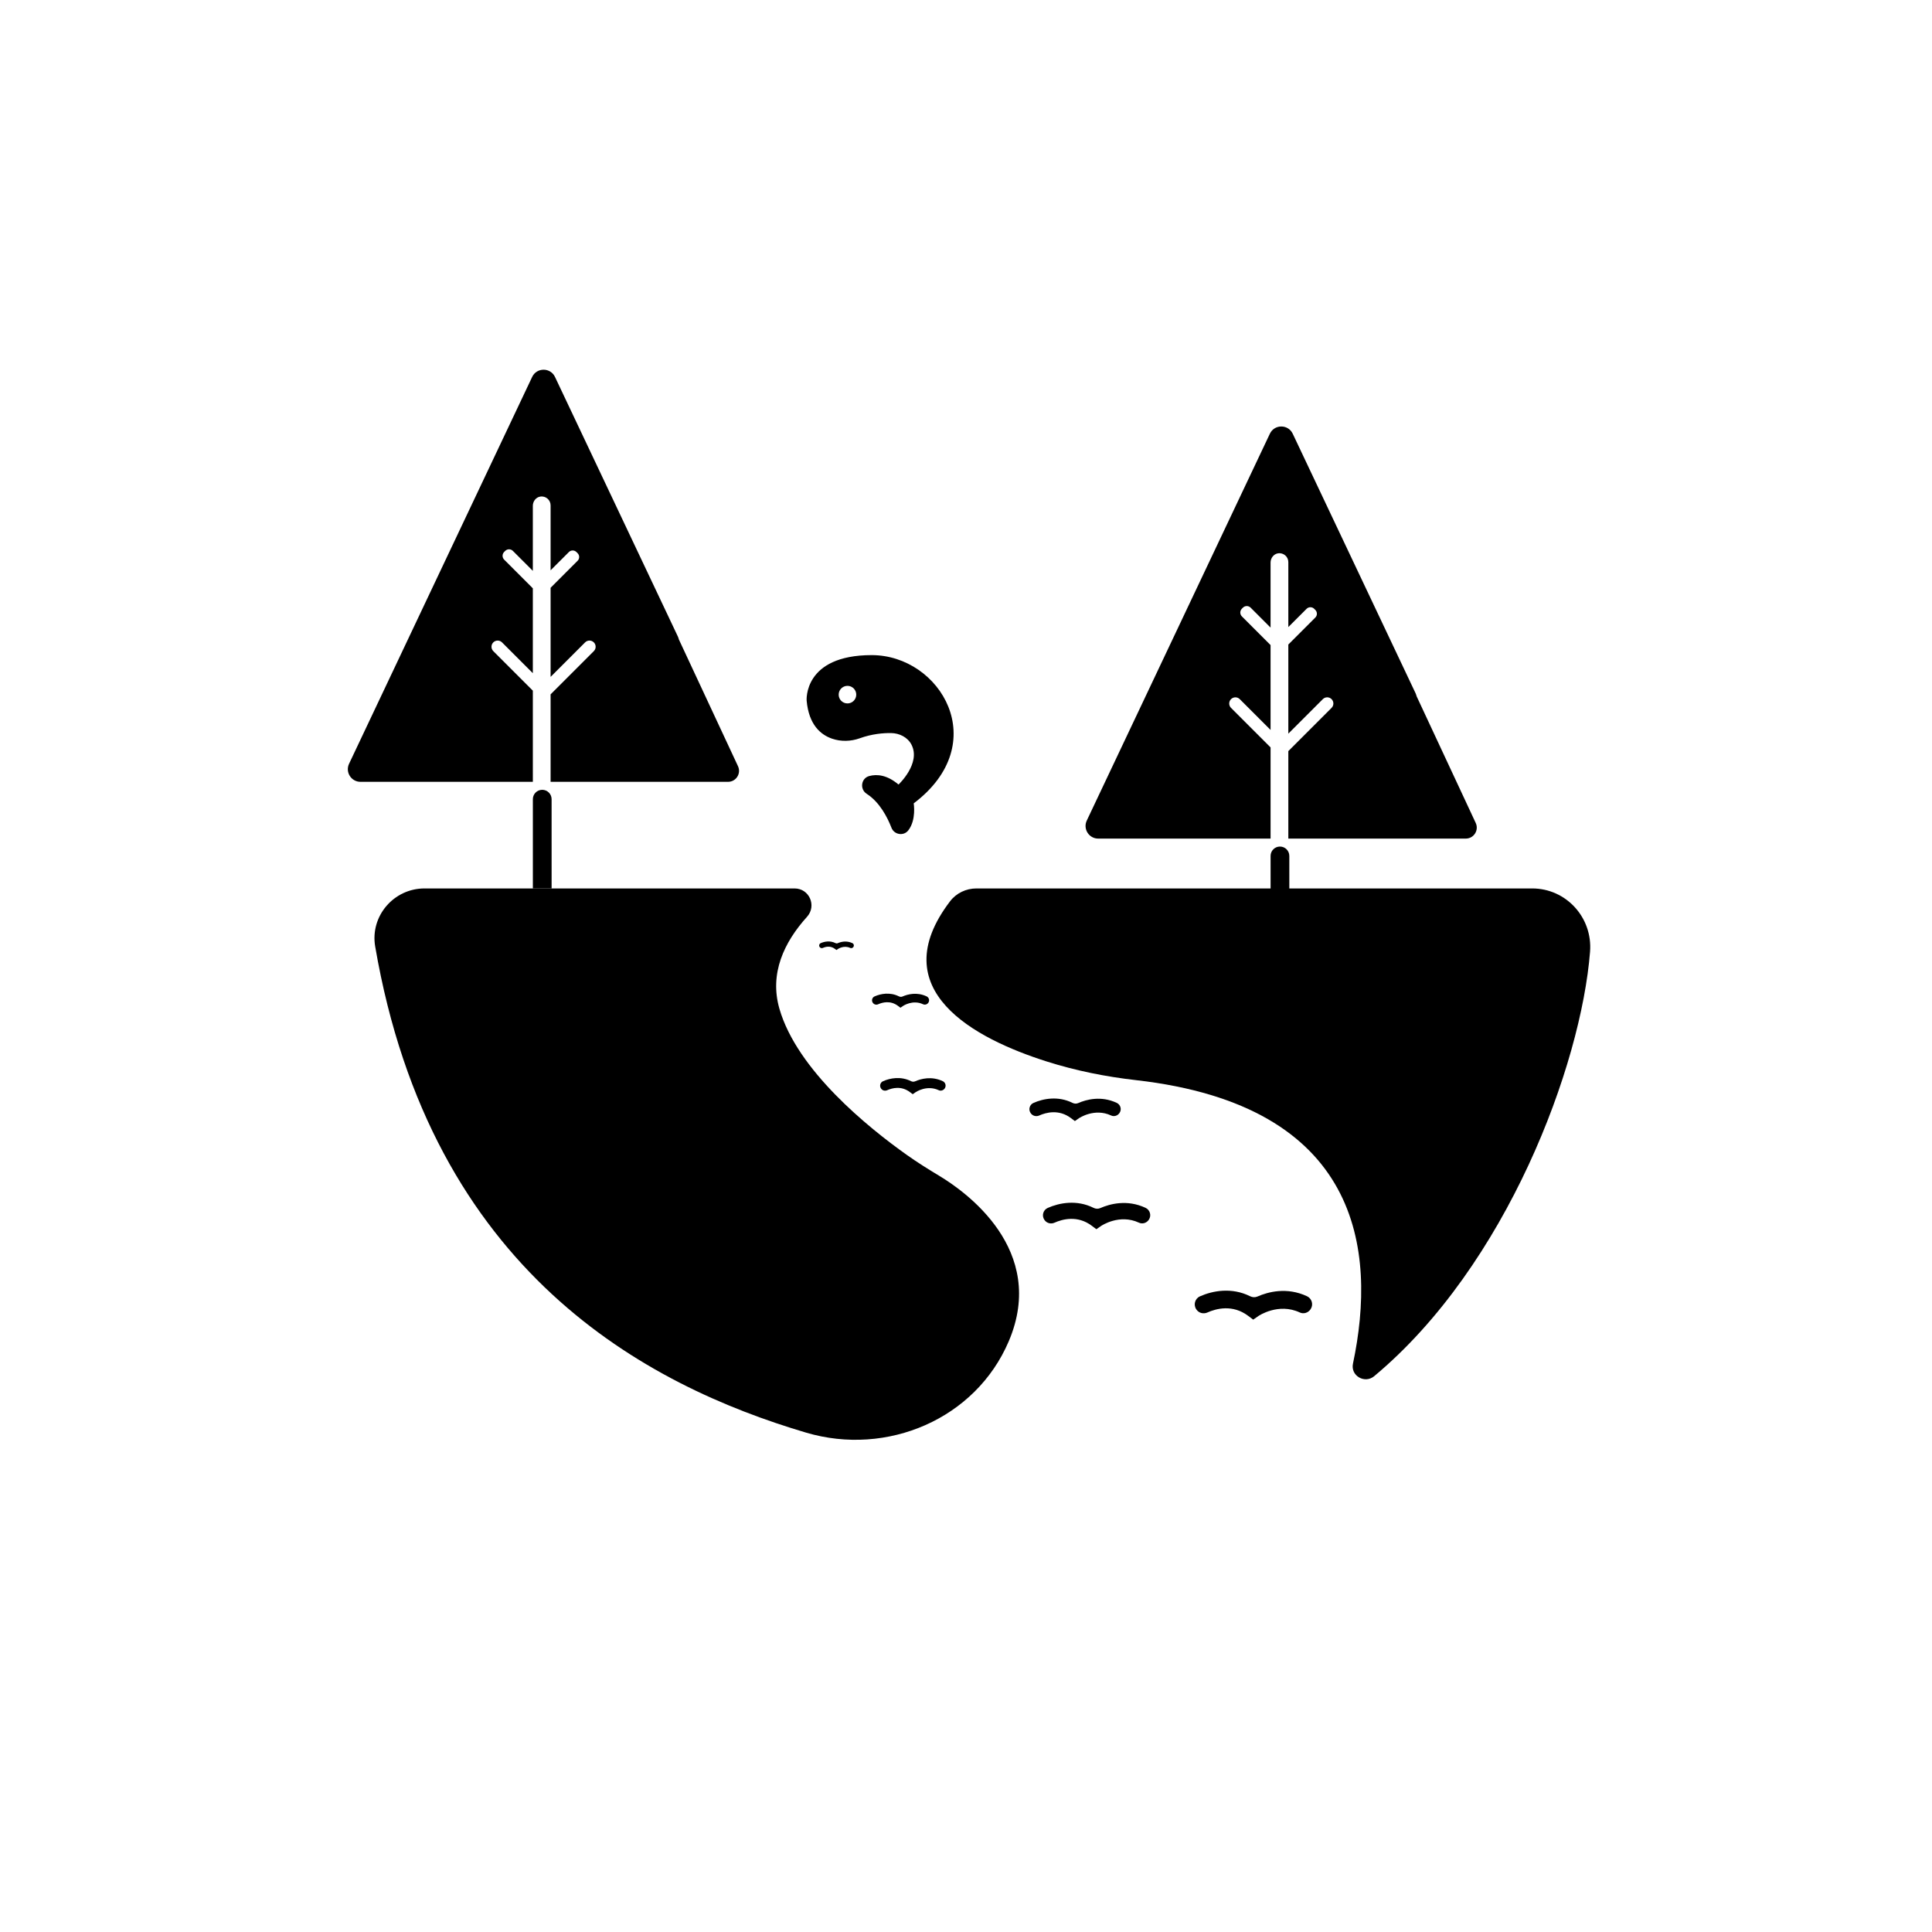
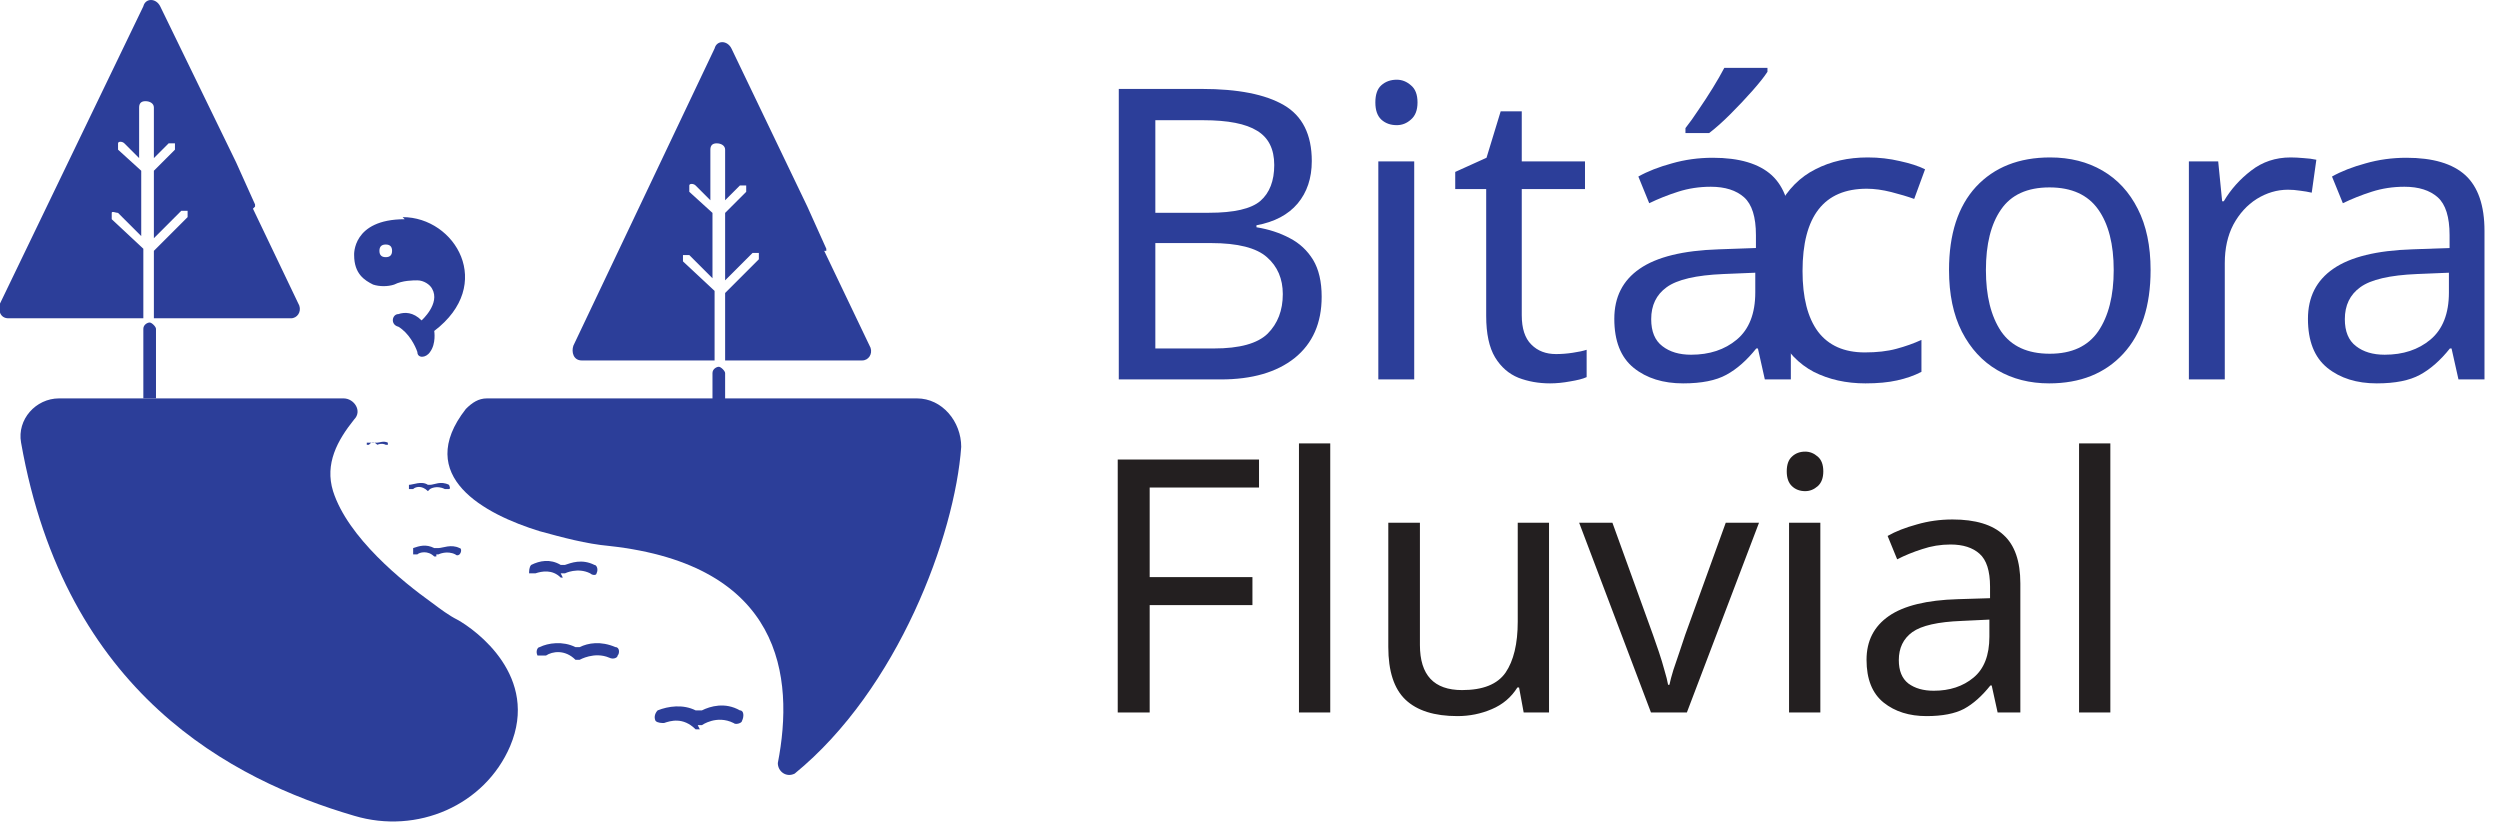
- <svg xmlns="http://www.w3.org/2000/svg" xmlns:xlink="http://www.w3.org/1999/xlink" width="700pt" height="700pt" version="1.1" viewBox="0 0 700 600">
+ <svg xmlns="http://www.w3.org/2000/svg" id="Layer_2" viewBox="0 0 118.6 39">
  <defs>
-   
-  </defs>
-   <g>
-     <path d="m315.85 187.36c-24.898 0-23.586 16.492-23.586 16.492 0.785 8.781 5.109 12.383 9.238 13.793 3.234 1.105 6.805 0.996 10.02-0.16 4.438-1.598 8.531-1.918 11.332-1.883 3.031 0.043 6.012 1.516 7.398 4.215 3.488 6.797-4.699 14.438-4.699 14.438-4.141-3.484-7.781-3.848-10.625-3.078-2.965 0.801-3.492 4.777-0.906 6.438 4.719 3.027 7.531 8.57 8.977 12.305 0.98 2.535 4.418 3.094 6.086 0.949 2.973-3.816 1.969-9.797 1.969-9.797 28.828-21.758 9.695-53.711-15.203-53.711zm-8.797 17.504c-1.758 0-3.184-1.426-3.184-3.184 0-1.758 1.426-3.184 3.184-3.184 1.758 0 3.184 1.426 3.184 3.184 0 1.758-1.426 3.184-3.184 3.184z" />
-     <path d="m340.36 376.05c-4.008-2.402-7.957-4.875-11.77-7.578-13.973-9.91-39.742-30.668-46.18-52.941-3.711-12.844 1.699-24.176 9.988-33.355 3.578-3.965 0.844-10.277-4.5-10.277h-134.09c-11.16 0-19.758 10.031-17.871 21.031 20.266 118.07 98.375 159.04 156.13 176.14 29.355 8.691 61.426-4.945 73.426-33.109 14.145-33.219-15.824-54.32-25.141-59.906z" />
-     <path d="m555.12 271.9h-201.36c-3.703 0-7.258 1.676-9.504 4.617-24.625 32.254 9.008 49.828 34.973 58.074 10.531 3.344 21.422 5.523 32.398 6.769 81.195 9.23 87.328 61.324 78.578 102.72-0.926 4.379 4.258 7.398 7.695 4.531 48.102-40.117 74.973-112.67 78.207-153.8 0.965-12.324-8.617-22.914-20.988-22.914z" />
-     <path d="m454.06 428.13-1.855-1.391c-5.621-4.215-11.566-2.621-14.754-1.195-1.41 0.629-3.07 0.211-3.953-1.059l-0.047-0.07c-1.145-1.641-0.508-3.914 1.32-4.727 4.582-2.035 11.48-3.356 18.145-0.043 0.844 0.422 1.805 0.492 2.672 0.113 3.863-1.691 10.664-3.516 17.953-0.113 1.793 0.836 2.43 3.074 1.312 4.703l-0.047 0.07c-0.855 1.25-2.496 1.758-3.867 1.117-7.75-3.625-14.895 1.215-14.973 1.27z" />
-     <path d="m397.24 395.37-1.695-1.27c-5.137-3.852-10.57-2.394-13.484-1.094-1.289 0.578-2.805 0.191-3.613-0.969l-0.043-0.062c-1.047-1.5-0.465-3.578 1.207-4.32 4.188-1.859 10.496-3.066 16.582-0.039 0.773 0.387 1.652 0.453 2.441 0.105 3.531-1.543 9.746-3.215 16.41-0.105 1.637 0.762 2.223 2.809 1.203 4.297l-0.043 0.066c-0.781 1.141-2.281 1.609-3.535 1.023-7.086-3.312-13.613 1.109-13.688 1.16z" />
-     <path d="m389.45 356.18-1.441-1.082c-4.371-3.277-9-2.035-11.477-0.93-1.098 0.488-2.387 0.16-3.074-0.824l-0.039-0.055c-0.891-1.277-0.395-3.043 1.027-3.676 3.562-1.582 8.93-2.609 14.113-0.031 0.656 0.328 1.406 0.383 2.078 0.09 3.004-1.316 8.293-2.734 13.965-0.09 1.395 0.648 1.891 2.391 1.023 3.656l-0.039 0.055c-0.664 0.973-1.941 1.367-3.008 0.871-6.027-2.82-11.586 0.945-11.645 0.984z" />
-     <path d="m330.7 346.45-1.035-0.773c-3.133-2.352-6.449-1.461-8.23-0.668-0.789 0.352-1.711 0.117-2.203-0.59l-0.023-0.039c-0.641-0.918-0.285-2.184 0.734-2.637 2.555-1.133 6.402-1.871 10.121-0.023 0.473 0.234 1.008 0.277 1.492 0.066 2.156-0.941 5.949-1.961 10.012-0.066 1 0.469 1.355 1.711 0.734 2.621l-0.027 0.039c-0.477 0.695-1.391 0.98-2.156 0.621-4.324-2.023-8.309 0.68-8.352 0.707z" />
-     <path d="m326.25 315.12-0.902-0.676c-2.731-2.047-5.621-1.273-7.172-0.582-0.688 0.305-1.492 0.102-1.922-0.516l-0.023-0.031c-0.555-0.797-0.25-1.902 0.641-2.297 2.227-0.988 5.582-1.629 8.82-0.02 0.41 0.207 0.879 0.242 1.301 0.055 1.879-0.82 5.184-1.711 8.73-0.055 0.871 0.406 1.18 1.492 0.641 2.285l-0.023 0.035c-0.418 0.609-1.215 0.855-1.883 0.543-3.766-1.762-7.242 0.59-7.277 0.617z" />
-     <path d="m303.06 294.21-0.547-0.41c-1.66-1.246-3.418-0.773-4.359-0.352-0.418 0.188-0.906 0.062-1.168-0.312l-0.016-0.02c-0.34-0.484-0.152-1.156 0.391-1.398 1.352-0.602 3.391-0.992 5.359-0.012 0.25 0.125 0.535 0.145 0.789 0.035 1.141-0.5 3.152-1.039 5.305-0.035 0.531 0.246 0.719 0.906 0.387 1.391l-0.016 0.023c-0.254 0.367-0.738 0.52-1.145 0.332-2.289-1.07-4.398 0.359-4.422 0.375z" />
-     <path d="m245.98 181.71c-0.102-0.363-0.203-0.727-0.367-1.07l-9.301-19.648-0.004-0.008-35.219-74.406c-1.656-3.496-6.629-3.496-8.281 0l-66.336 140.15c-1.438 3.039 0.777 6.543 4.141 6.543h62.449l-0.004-33.035-14.328-14.324c-0.871-0.875-0.871-2.293 0-3.164 0.875-0.875 2.293-0.875 3.164 0l11.16 11.16 0.004-30.75-10.391-10.391c-0.77-0.77-0.77-2.019 0-2.789l0.375-0.375c0.77-0.77 2.019-0.77 2.789 0l7.223 7.227v-23.555c0-1.602 1.098-3.09 2.676-3.348 2.019-0.328 3.762 1.219 3.762 3.176v23.535l6.617-6.617c0.762-0.762 1.996-0.762 2.758 0l0.406 0.406c0.762 0.762 0.762 1.996 0 2.758l-9.781 9.781v32.281l12.5-12.5c0.875-0.875 2.293-0.875 3.164 0 0.875 0.875 0.875 2.293 0 3.164l-15.664 15.664v31.695h64.293c2.91 0 4.836-3.023 3.606-5.66z" />
-     <path d="m199.86 271.9h-6.793v-32.344c0-1.875 1.52-3.394 3.394-3.394s3.394 1.52 3.394 3.394z" />
-     <path d="m513.27 202.28c-0.102-0.363-0.207-0.727-0.367-1.07l-9.301-19.648-0.004-0.008-35.219-74.406c-1.656-3.496-6.629-3.496-8.281 0l-66.336 140.15c-1.438 3.039 0.777 6.539 4.141 6.539h62.449v-33.035l-14.328-14.324c-0.875-0.875-0.875-2.293 0-3.164 0.875-0.875 2.293-0.875 3.164 0l11.16 11.16v-30.75l-10.391-10.391c-0.77-0.77-0.77-2.019 0-2.789l0.379-0.379c0.77-0.77 2.019-0.77 2.789 0l7.223 7.227v-23.555c0-1.602 1.098-3.09 2.676-3.348 2.019-0.328 3.762 1.219 3.762 3.176v23.535l6.617-6.617c0.762-0.762 1.996-0.762 2.758 0l0.406 0.406c0.762 0.762 0.762 1.996 0 2.758l-9.781 9.781v32.281l12.5-12.5c0.875-0.875 2.293-0.875 3.164 0 0.875 0.875 0.875 2.293 0 3.164l-15.664 15.668v31.695h64.293c2.91 0 4.836-3.023 3.606-5.66z" />
-     <path d="m467.15 292.46h-6.793v-32.344c0-1.875 1.52-3.394 3.394-3.394s3.394 1.52 3.394 3.394z" />
-     <use x="70" y="576.406" xlink:href="#l" />
-     <use x="74.012" y="576.406" xlink:href="#c" />
-     <use x="76.711" y="576.406" xlink:href="#b" />
-     <use x="80.418" y="576.406" xlink:href="#j" />
-     <use x="84.109" y="576.406" xlink:href="#a" />
-     <use x="86.723" y="576.406" xlink:href="#b" />
-     <use x="90.434" y="576.406" xlink:href="#i" />
-     <use x="96.25" y="576.406" xlink:href="#n" />
-     <use x="100.168" y="576.406" xlink:href="#m" />
-     <use x="105.637" y="576.406" xlink:href="#l" />
-     <use x="109.648" y="576.406" xlink:href="#h" />
-     <use x="113.543" y="576.406" xlink:href="#j" />
-     <use x="117.23" y="576.406" xlink:href="#g" />
-     <use x="121.125" y="576.406" xlink:href="#f" />
-     <use x="125.02" y="576.406" xlink:href="#a" />
-     <use x="129.535" y="576.406" xlink:href="#k" />
-     <use x="131.41" y="576.406" xlink:href="#e" />
-     <use x="136.57" y="576.406" xlink:href="#u" />
-     <use x="138.605" y="576.406" xlink:href="#g" />
-     <use x="142.5" y="576.406" xlink:href="#i" />
-     <use x="146.414" y="576.406" xlink:href="#f" />
-     <use x="150.305" y="576.406" xlink:href="#e" />
-     <use x="153.562" y="576.406" xlink:href="#a" />
-     <use x="156.176" y="576.406" xlink:href="#c" />
-     <use x="158.871" y="576.406" xlink:href="#k" />
-     <use x="160.746" y="576.406" xlink:href="#b" />
-     <use x="164.457" y="576.406" xlink:href="#e" />
-     <use x="70" y="581.875" xlink:href="#t" />
-     <use x="72.379" y="581.875" xlink:href="#c" />
-     <use x="75.078" y="581.875" xlink:href="#d" />
-     <use x="78.832" y="581.875" xlink:href="#s" />
-     <use x="86.438" y="581.875" xlink:href="#a" />
-     <use x="89.051" y="581.875" xlink:href="#h" />
-     <use x="92.941" y="581.875" xlink:href="#b" />
-     <use x="98.555" y="581.875" xlink:href="#r" />
-     <use x="103.133" y="581.875" xlink:href="#d" />
-     <use x="106.891" y="581.875" xlink:href="#f" />
-     <use x="110.785" y="581.875" xlink:href="#g" />
-     <use x="116.582" y="581.875" xlink:href="#q" />
-     <use x="120.59" y="581.875" xlink:href="#c" />
-     <use x="123.285" y="581.875" xlink:href="#d" />
-     <use x="127.043" y="581.875" xlink:href="#p" />
-     <use x="128.918" y="581.875" xlink:href="#b" />
-     <use x="132.625" y="581.875" xlink:href="#o" />
-     <use x="135.867" y="581.875" xlink:href="#a" />
+     <style>.cls-1{font-size:19.3px;}.cls-1,.cls-2{font-family:MyriadPro-Regular, 'Myriad Pro';}.cls-1,.cls-3{fill:#2c3e99;}.cls-4{letter-spacing:0em;}.cls-5{letter-spacing:0em;}.cls-2{fill:#231f20;font-size:16.8px;}.cls-6{letter-spacing:0em;}.cls-7{letter-spacing:0em;}.cls-8{letter-spacing:0em;}.cls-9{letter-spacing:0em;}</style>
+   </defs>
+   <g id="Layer_1-2">
+     <g>
+       <g>
+         <path class="cls-3" d="M19.2,10.4c-2.5,0-2.4,1.7-2.4,1.7,0,.9,.5,1.2,.9,1.4,.3,.1,.7,.1,1,0,.4-.2,.9-.2,1.1-.2,.3,0,.6,.2,.7,.4,.4,.7-.5,1.5-.5,1.5-.4-.4-.8-.4-1.1-.3-.3,0-.4,.5,0,.6,.5,.3,.8,.9,.9,1.2,0,.3,.4,.3,.6,0,.3-.4,.2-1,.2-1,2.9-2.2,1-5.4-1.5-5.4h0Zm-.9,1.8c-.2,0-.3-.1-.3-.3s.1-.3,.3-.3,.3,.1,.3,.3-.1,.3-.3,.3Z" />
+         <path class="cls-3" d="M21.7,29.4c-.4-.2-.8-.5-1.2-.8-1.4-1-4-3.1-4.7-5.3-.4-1.3,.2-2.4,1-3.4,.4-.4,0-1-.5-1H2.8c-1.1,0-2,1-1.8,2.1,2.1,11.9,10,16,15.8,17.7,3,.9,6.2-.5,7.4-3.3,1.4-3.3-1.6-5.5-2.5-6h0Z" />
+         <path class="cls-3" d="M43.4,18.9H23.1c-.4,0-.7,.2-1,.5-2.5,3.2,.9,5,3.5,5.8,1.1,.3,2.2,.6,3.3,.7,8.2,.9,8.8,6.2,8,10.3,0,.4,.4,.7,.8,.5,4.9-4,7.6-11.3,7.9-15.5,0-1.2-.9-2.3-2.1-2.3h0Z" />
+         <path class="cls-3" d="M33.2,34.6h-.2c-.6-.6-1.2-.4-1.5-.3-.1,0-.3,0-.4-.1h0c-.1-.2,0-.4,.1-.5,.5-.2,1.2-.3,1.8,0,0,0,.2,0,.3,0,.4-.2,1.1-.4,1.8,0,.2,0,.2,.3,.1,.5h0c0,.1-.3,.2-.4,.1-.8-.4-1.5,.1-1.5,.1h-.2Z" />
+         <path class="cls-3" d="M27.5,31.3h-.2c-.5-.5-1.1-.4-1.4-.2-.1,0-.3,0-.4,0h0c-.1-.2,0-.4,.1-.4,.4-.2,1.1-.3,1.7,0,0,0,.2,0,.2,0,.4-.2,1-.3,1.7,0,.2,0,.2,.3,.1,.4h0c0,.1-.2,.2-.4,.1-.7-.3-1.4,.1-1.4,.1h-.2Z" />
+         <path class="cls-3" d="M26.7,27.4h-.1c-.4-.4-.9-.3-1.2-.2-.1,0-.2,0-.3,0h0c0-.1,0-.3,.1-.4,.4-.2,.9-.3,1.4,0,0,0,.1,0,.2,0,.3-.1,.8-.3,1.4,0,.1,0,.2,.2,.1,.4h0c0,.1-.2,.1-.3,0-.6-.3-1.2,0-1.2,0h-.2Z" />
+         <path class="cls-3" d="M20.7,26.4h-.1c-.3-.3-.7-.2-.8-.1,0,0-.2,0-.2,0h0c0,0,0-.2,0-.3,.3-.1,.6-.2,1,0,0,0,.1,0,.2,0,.2,0,.6-.2,1,0,.1,0,.1,.2,0,.3h0c0,0-.1,.1-.2,0-.4-.2-.8,0-.8,0h-.1Z" />
+         <path class="cls-3" d="M20.3,23.3h0c-.3-.3-.6-.2-.7-.1,0,0-.2,0-.2,0h0c0,0,0-.2,0-.2,.2,0,.6-.2,.9,0,0,0,0,0,.1,0,.2,0,.5-.2,.9,0,0,0,.1,.2,0,.2h0c0,0-.1,0-.2,0-.4-.2-.7,0-.7,0h0Z" />
+         <path class="cls-3" d="M17.9,21.1h0c-.2-.2-.3-.1-.4,0,0,0,0,0-.1,0h0c0,0,0-.1,0-.1,.1,0,.3,0,.5,0,0,0,0,0,0,0,.1,0,.3-.1,.5,0,0,0,0,0,0,.1h0s0,0-.1,0c-.2-.1-.4,0-.4,0h0Z" />
+         <path class="cls-3" d="M12.1,9.8s0,0,0-.1l-.9-2h0L7.6,.3c-.2-.4-.7-.4-.8,0L0,14.4c-.1,.3,0,.7,.4,.7H6.8v-3.3l-1.5-1.4c0,0,0-.2,0-.3s.2,0,.3,0l1.1,1.1v-3.1l-1.1-1c0,0,0-.2,0-.3h0c0-.1,.2-.1,.3,0l.7,.7v-2.4c0-.2,.1-.3,.3-.3,.2,0,.4,.1,.4,.3v2.4l.7-.7c0,0,.2,0,.3,0h0c0,.1,0,.2,0,.3l-1,1v3.2l1.3-1.3c0,0,.2,0,.3,0,0,0,0,.2,0,.3l-1.6,1.6v3.2h6.5c.3,0,.5-.3,.4-.6l-2.2-4.6Z" />
+         <path class="cls-3" d="M7.5,18.9h-.7v-3.3c0-.2,.2-.3,.3-.3s.3,.2,.3,.3v3.3Z" />
+         <path class="cls-3" d="M39.2,11.9s0,0,0-.1l-.9-2h0l-3.6-7.5c-.2-.4-.7-.4-.8,0l-6.7,14.1c-.1,.3,0,.7,.4,.7h6.3v-3.3l-1.5-1.4c0,0,0-.2,0-.3,0,0,.2,0,.3,0l1.1,1.1v-3.1l-1.1-1c0,0,0-.2,0-.3h0c0-.1,.2-.1,.3,0l.7,.7v-2.4c0-.2,.1-.3,.3-.3,.2,0,.4,.1,.4,.3v2.4l.7-.7c0,0,.2,0,.3,0h0c0,.1,0,.2,0,.3l-1,1v3.2l1.3-1.3c0,0,.2,0,.3,0,0,0,0,.2,0,.3l-1.6,1.6v3.2h6.5c.3,0,.5-.3,.4-.6l-2.2-4.6Z" />
+         <path class="cls-3" d="M34.5,21h-.7v-3.3c0-.2,.2-.3,.3-.3s.3,.2,.3,.3v3.3Z" />
+       </g>
+       <text class="cls-1" transform="translate(51.2 18)">
+         <tspan class="cls-6" x="0" y="0">Bitá</tspan>
+         <tspan class="cls-5" x="31.5" y="0">c</tspan>
+         <tspan class="cls-6" x="40.2" y="0">o</tspan>
+         <tspan class="cls-9" x="51" y="0">r</tspan>
+         <tspan class="cls-7" x="57.4" y="0">a</tspan>
+       </text>
+       <text class="cls-2" transform="translate(51.4 33.8)">
+         <tspan class="cls-8" x="0" y="0">F</tspan>
+         <tspan class="cls-4" x="8.8" y="0">luvial</tspan>
+       </text>
+     </g>
  </g>
</svg>
